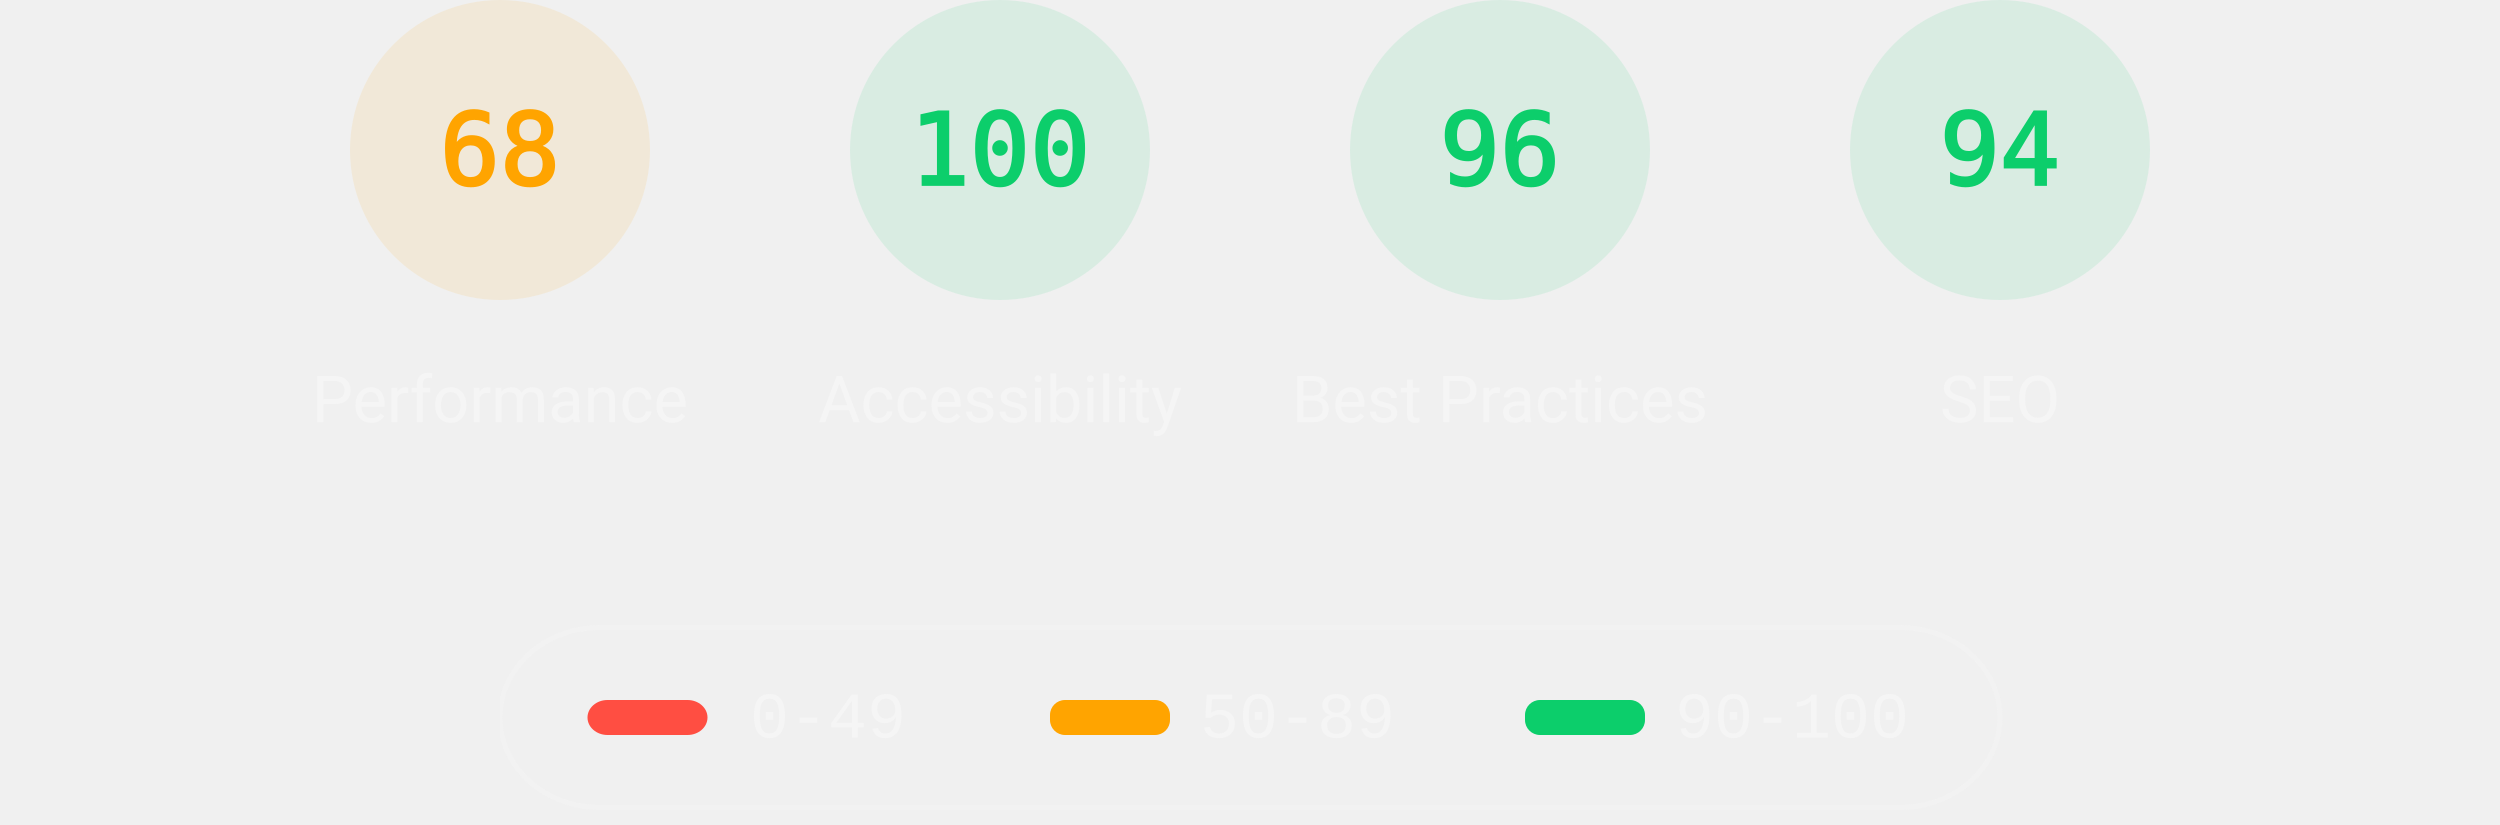
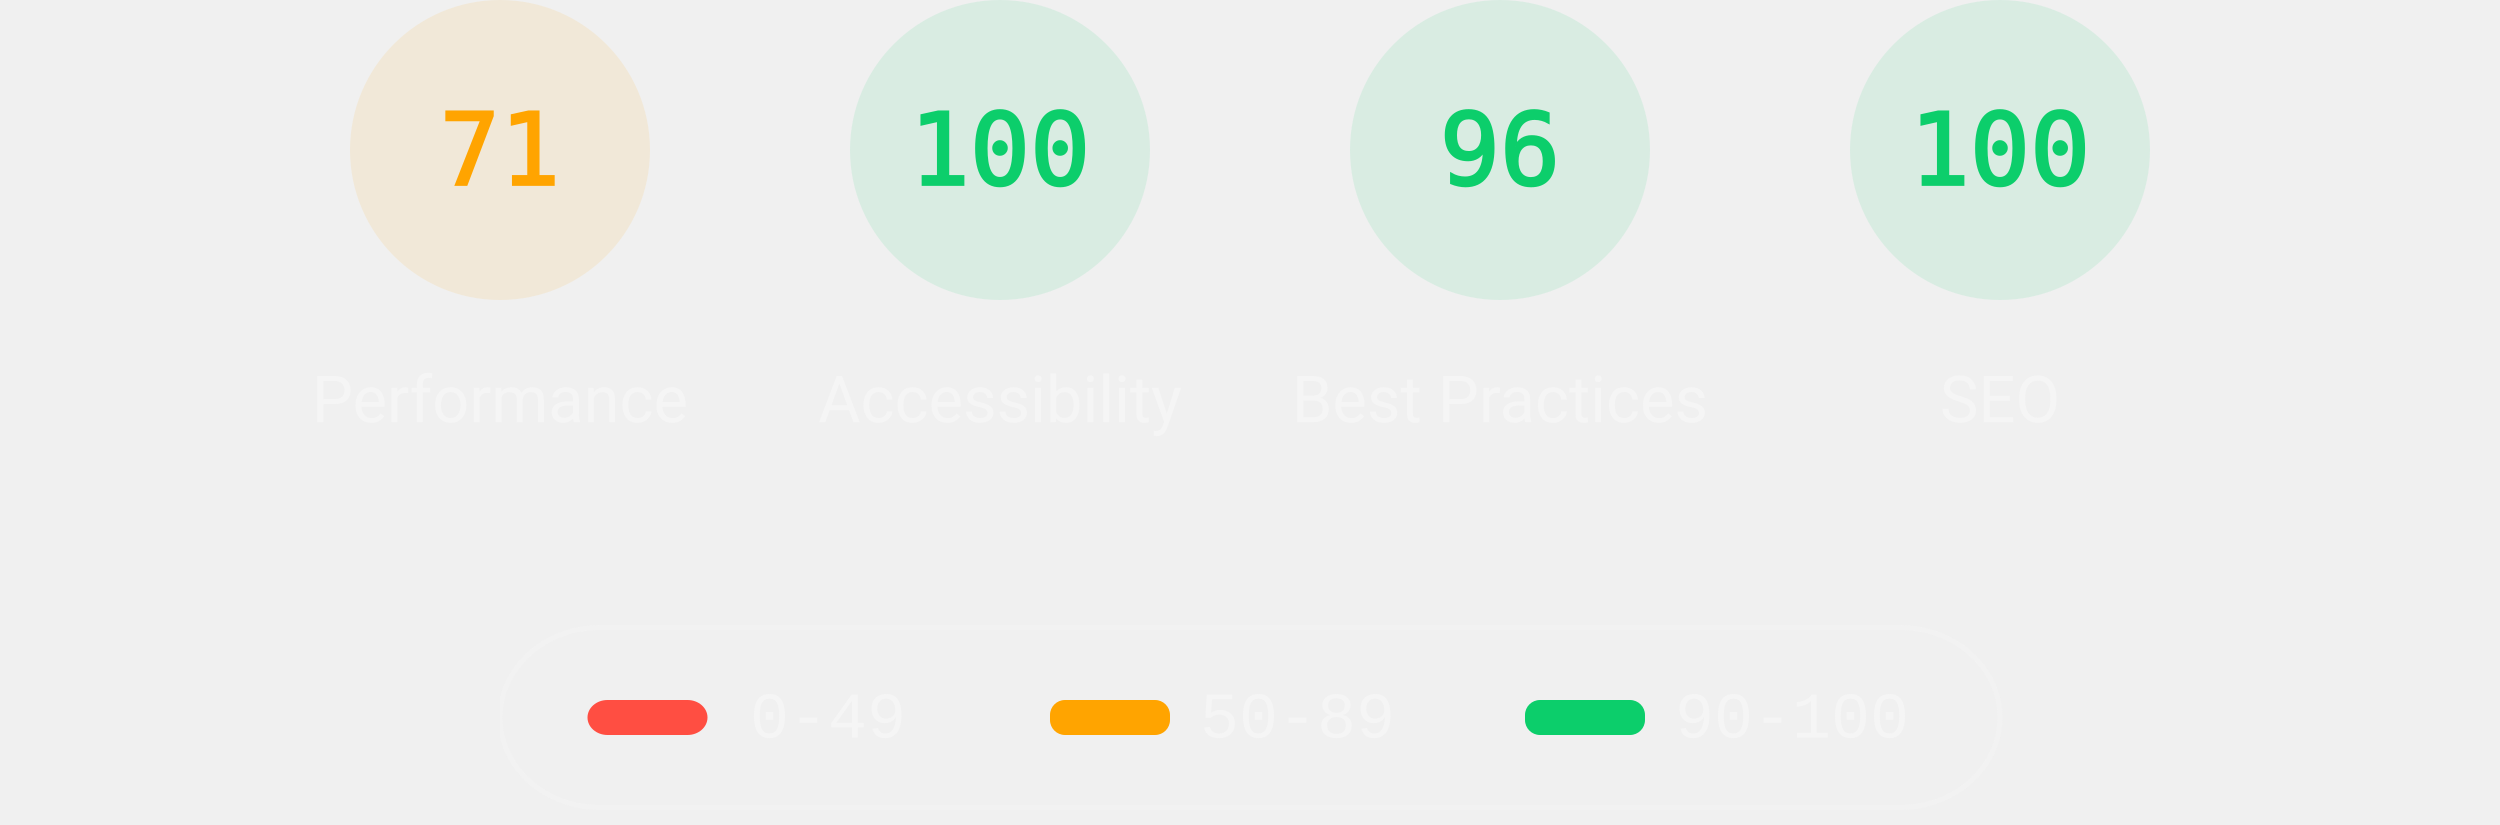
<svg xmlns="http://www.w3.org/2000/svg" class="theme--dark" fill="none" width="1000" height="330">
  <style>
			.gauge-base {
				opacity: 0.1
			}

			.gauge-arc {
				fill: none;
				animation-delay: 250ms;
				stroke-linecap: round;
				transform: rotate(-90deg);
				transform-origin: 100px 60px;
				animation: load-gauge 1s ease forwards
			}

			.guage-text {
				font-size: 40px;
				font-family: monospace;
				text-align: center
			}

			.guage-red {
				color: #ff4e42;
				fill: #ff4e42;
				stroke: #ff4e42
			}
			.guage-orange {
				color: #ffa400;
				fill: #ffa400;
				stroke: #ffa400
			}
			.guage-green {
				color: #0cce6b;
				fill: #0cce6b;
				stroke: #0cce6b
			}
			.theme--agnostic .guage-undefined {
				color: #5c5c5c;
				fill: #5c5c5c;
				stroke: #5c5c5c
			}
			.theme--light .guage-undefined {
				color: #1e1e1e;
				fill: #1e1e1e;
				stroke: #1e1e1e
			}
			.theme--dark .guage-undefined {
				color: #f5f5f5;
				fill: #f5f5f5;
				stroke: #f5f5f5
			}

			.guage-title {
				stroke: none;
				font-size: 26px;
				line-height: 26px;
				font-family: Roboto, Halvetica, Arial, sans-serif
			}
			.metric.guage-title {
				font-family: 'Courier New', Courier, monospace
			}
			.theme--agnostic .guage-title {
				color: #737373;
				fill: #737373
			}
			.theme--light .guage-title {
				color: #212121;
				fill: #212121
			}
			.theme--dark .guage-title {
				color: #f5f5f5;
				fill: #f5f5f5
			}

			@keyframes load-gauge {
				from {
					stroke-dasharray: 0 352.858
				}
			}
			.lh-gauge--pwa__disc {
				fill: #e0e0e0
			}
			.lh-gauge--pwa__logo {
				position: relative;
				fill: #b0b0b0
			}
			.lh-gauge--pwa__invisible {
				display: none
			}
			.lh-gauge--pwa__visible {
				display: inline
			}
			.guage-invisible {
				display: none
			}
			.lh-gauge--pwa__logo--primary-color {
				fill: #304ffe
			}
			.theme--agnostic .lh-gauge--pwa__logo--secondary-color {
				fill: #787878
			}
			.theme--light .lh-gauge--pwa__logo--secondary-color {
				fill: #3d3d3d
			}
			.theme--dark .lh-gauge--pwa__logo--secondary-color {
				fill: #d8b6b6
			}
			.theme--light #svg_2 {
				stroke: #00000022
			}
			.theme--agnostic #svg_2 {
				stroke: #616161
			}
			.theme--light #svg_2 {
				stroke: #00000022
			}
			.theme--dark #svg_2 {
				stroke: #f5f5f566
			}
		</style>
  <svg class="guage-div guage-perf guage-orange" viewBox="0 0 200 200" width="200" height="200" x="100" y="0">
    <circle class="gauge-base" r="56" cx="100" cy="60" stroke-width="8" />
-     <circle class="gauge-arc guage-arc-1" r="56" cx="100" cy="60" stroke-width="8" style="stroke-dasharray: 239.263, 351.858;" />
-     <text class="guage-text" x="100px" y="60px" alignment-baseline="central" dominant-baseline="central" text-anchor="middle">68</text>
+     <circle class="gauge-arc guage-arc-1" r="56" cx="100" cy="60" stroke-width="8" style="stroke-dasharray: 249.819, 351.858;" />
+     <text class="guage-text" x="100px" y="60px" alignment-baseline="central" dominant-baseline="central" text-anchor="middle">71</text>
    <text class="guage-title" x="100px" y="160px" alignment-baseline="central" dominant-baseline="central" text-anchor="middle">Performance</text>
  </svg>
  <svg class="guage-div guage-acc guage-green" viewBox="0 0 200 200" width="200" height="200" x="300" y="0">
    <circle class="gauge-base" r="56" cx="100" cy="60" stroke-width="8" />
    <circle class="gauge-arc guage-arc-2" r="56" cx="100" cy="60" stroke-width="8" style="stroke-dasharray: 351.858, 351.858;" />
    <text class="guage-text" x="100px" y="60px" alignment-baseline="central" dominant-baseline="central" text-anchor="middle">100</text>
    <text class="guage-title" x="100px" y="160px" alignment-baseline="central" dominant-baseline="central" text-anchor="middle">Accessibility</text>
  </svg>
  <svg class="guage-div guage-best guage-green" viewBox="0 0 200 200" width="200" height="200" x="500" y="0">
    <circle class="gauge-base" r="56" cx="100" cy="60" stroke-width="8" />
    <circle class="gauge-arc guage-arc-3" r="56" cx="100" cy="60" stroke-width="8" style="stroke-dasharray: 337.784, 351.858;" />
    <text class="guage-text" x="100px" y="60px" alignment-baseline="central" dominant-baseline="central" text-anchor="middle">96</text>
    <text class="guage-title" x="100px" y="160px" alignment-baseline="central" dominant-baseline="central" text-anchor="middle">Best Practices</text>
  </svg>
  <svg class="guage-div guage-seo guage-green" viewBox="0 0 200 200" width="200" height="200" x="700" y="0">
    <circle class="gauge-base" r="56" cx="100" cy="60" stroke-width="8" />
-     <circle class="gauge-arc guage-arc-4" r="56" cx="100" cy="60" stroke-width="8" style="stroke-dasharray: 330.747, 351.858;" />
-     <text class="guage-text" x="100px" y="60px" alignment-baseline="central" dominant-baseline="central" text-anchor="middle">94</text>
+     <circle class="gauge-arc guage-arc-4" r="56" cx="100" cy="60" stroke-width="8" style="stroke-dasharray: 351.858, 351.858;" />
+     <text class="guage-text" x="100px" y="60px" alignment-baseline="central" dominant-baseline="central" text-anchor="middle">100</text>
    <text class="guage-title" x="100px" y="160px" alignment-baseline="central" dominant-baseline="central" text-anchor="middle">SEO</text>
  </svg>
  <svg class="guage-div guage-pwa guage-invisible" viewBox="0 0 200 200" width="200" height="200" x="900" y="0">
    <svg viewBox="0 0 60 60" width="112" height="112" x="44" y="4">
      <defs>
        <linearGradient id="lh-gauge--pwa__check-circle__gradient-0" x1="50%" y1="0%" x2="50%" y2="100%">
          <stop stop-color="#00C852" offset="0%" />
          <stop stop-color="#009688" offset="100%" />
        </linearGradient>
        <linearGradient id="lh-gauge--pwa__installable__shadow-gradient-0" x1="76.056%" x2="24.111%" y1="82.995%" y2="24.735%">
          <stop stop-color="#A5D6A7" offset="0%" />
          <stop stop-color="#80CBC4" offset="100%" />
        </linearGradient>
        <linearGradient id="lh-gauge--pwa__fast-reliable__shadow-gradient-0" x1="76.056%" y1="82.995%" x2="25.678%" y2="26.493%">
          <stop stop-color="#64B5F6" offset="0%" />
          <stop stop-color="#2979FF" offset="100%" />
        </linearGradient>
        <g id="lh-gauge--pwa__fast-reliable-badge-0">
          <circle fill="#FFFFFF" cx="10" cy="10" r="10" />
          <path fill="#304FFE" d="M10 3.58l5.25 2.34v3.5c0 3.23-2.24 6.26-5.25 7-3.01-.74-5.25-3.77-5.25-7v-3.5L10 3.58zm-.47 10.74l2.76-4.83.03-.07c.04-.08 0-.24-.22-.24h-1.64l.47-3.26h-.47l-2.7 4.77c-.02.01.05-.1-.04.05-.09.16-.1.31.18.31h1.63l-.47 3.27h.47z" />
        </g>
        <g id="lh-gauge--pwa__installable-badge-0">
          <circle fill="#FFFFFF" cx="10" cy="10" r="10" />
          <path fill="#009688" d="M10 4.167A5.835 5.835 0 0 0 4.167 10 5.835 5.835 0 0 0 10 15.833 5.835 5.835 0 0 0 15.833 10 5.835 5.835 0 0 0 10 4.167zm2.917 6.416h-2.334v2.334H9.417v-2.334H7.083V9.417h2.334V7.083h1.166v2.334h2.334v1.166z" />
        </g>
      </defs>
      <g stroke="none" fill-rule="nonzero">
        <circle class="lh-gauge--pwa__disc" cx="30" cy="30" r="30" />
        <g class="lh-gauge--pwa__logo">
          <path d="M35.66 19.39l.7-1.75h2L37.4 15 38.6 12l3.4 9h-2.51l-.58-1.61z" />
          <path d="M33.52 21l3.65-9h-2.42l-2.5 5.82L30.5 12h-1.86l-1.9 5.82-1.35-2.65-1.21 3.72L25.4 21h2.38l1.72-5.2 1.64 5.2z" />
          <path fill-rule="nonzero" d="M20.3 17.91h1.48c.45 0 .85-.05 1.2-.15l.39-1.18 1.07-3.3a2.64 2.64 0 0 0-.28-.37c-.55-.6-1.36-.91-2.42-.91H18v9h2.3V17.9zm1.96-3.84c.22.22.33.5.33.87 0 .36-.1.65-.29.87-.2.23-.59.35-1.15.35h-.86v-2.41h.87c.52 0 .89.1 1.1.32z" />
        </g>
        <rect class="lh-gauge--pwa__component lh-gauge--pwa__na-line lh-gauge--pwa__invisible" fill="#FFFFFF" x="20" y="32" width="20" height="4" rx="2" />
        <g class="lh-gauge--pwa__component lh-gauge--pwa__fast-reliable-badge lh-gauge--pwa__invisible" transform="translate(20, 29)">
          <path fill="url(#lh-gauge--pwa__fast-reliable__shadow-gradient-0)" d="M33.63 19.49A30 30 0 0 1 16.2 30.36L3 17.14 17.14 3l16.49 16.49z" />
          <use href="#lh-gauge--pwa__fast-reliable-badge-0" />
        </g>
        <g class="lh-gauge--pwa__component lh-gauge--pwa__installable-badge lh-gauge--pwa__invisible" transform="translate(20, 29)">
          <path fill="url(#lh-gauge--pwa__installable__shadow-gradient-0)" d="M33.629 19.487c-4.272 5.453-10.391 9.39-17.415 10.869L3 17.142 17.142 3 33.63 19.487z" />
          <use href="#lh-gauge--pwa__installable-badge-0" />
        </g>
        <g class="lh-gauge--pwa__component lh-gauge--pwa__fast-reliable-installable-badges lh-gauge--pwa__invisible">
          <g transform="translate(8, 29)">
            <path fill="url(#lh-gauge--pwa__fast-reliable__shadow-gradient-0)" d="M16.321 30.463L3 17.143 17.142 3l22.365 22.365A29.864 29.864 0 0 1 22 31c-1.942 0-3.84-.184-5.679-.537z" />
            <use href="#lh-gauge--pwa__fast-reliable-badge-0" />
          </g>
          <g transform="translate(32, 29)">
            <path fill="url(#lh-gauge--pwa__installable__shadow-gradient-0)" d="M25.982 11.84a30.107 30.107 0 0 1-13.08 15.203L3 17.143 17.142 3l8.84 8.84z" />
            <use href="#lh-gauge--pwa__installable-badge-0" />
          </g>
        </g>
        <g class="lh-gauge--pwa__component lh-gauge--pwa__check-circle lh-gauge--pwa__invisible" transform="translate(18, 28)">
          <circle fill="#FFFFFF" cx="12" cy="12" r="12" />
          <path fill="url(#lh-gauge--pwa__check-circle__gradient-0)" d="M12 2a10 10 0 1 0 0 20 10 10 0 0 0 0-20zm-2 15l-5-5 1.41-1.41L10 14.17l7.59-7.59L19 8l-9 9z" />
        </g>
      </g>
    </svg>
    <text class="guage-title" y="160px" alignment-baseline="central" dominant-baseline="central" text-anchor="middle">
      <tspan x="100px" dy="-6px">Progressive</tspan>
      <tspan x="100px" dy="30px">Web App</tspan>
    </text>
  </svg>
  <svg width="604" height="76" x="200" y="250">
    <g>
      <rect fill="none" id="canvas_background" height="80" width="604" y="-1" x="-1" />
      <g display="none" overflow="visible" y="0" x="0" height="100%" width="100%" id="canvasGrid">
        <rect fill="url(#gridpattern)" stroke-width="0" y="0" x="0" height="100%" width="100%" />
      </g>
    </g>
    <g>
      <rect fill-opacity="0" stroke-width="2" rx="40" id="svg_2" height="72" width="600" y="1" x="0" fill="#000000" />
      <rect stroke="#000" rx="8" id="svg_3" height="14" width="48" y="30" x="35" stroke-opacity="null" stroke-width="0" fill="#ff4e42" />
      <rect stroke="#000" rx="6" id="svg_4" height="14" width="48" y="30" x="220" stroke-opacity="null" stroke-width="0" fill="#ffa400" />
      <rect stroke="#000" rx="6" id="svg_5" height="14" width="48" y="30" x="410" stroke-opacity="null" stroke-width="0" fill="#0cce6b" />
      <text class="metric guage-title" xml:space="preserve" text-anchor="start" font-size="26" id="svg_6" y="45" x="100" stroke-opacity="null" stroke-width="0" stroke="#000">0-49</text>
      <text class="metric guage-title" xml:space="preserve" text-anchor="start" font-size="26" id="svg_7" y="45" x="280" stroke-opacity="null" stroke-width="0" stroke="#000">50-89</text>
      <text class="metric guage-title" xml:space="preserve" text-anchor="start" font-size="26" id="svg_8" y="45" x="470" stroke-opacity="null" stroke-width="0" stroke="#000">90-100</text>
    </g>
  </svg>
</svg>
